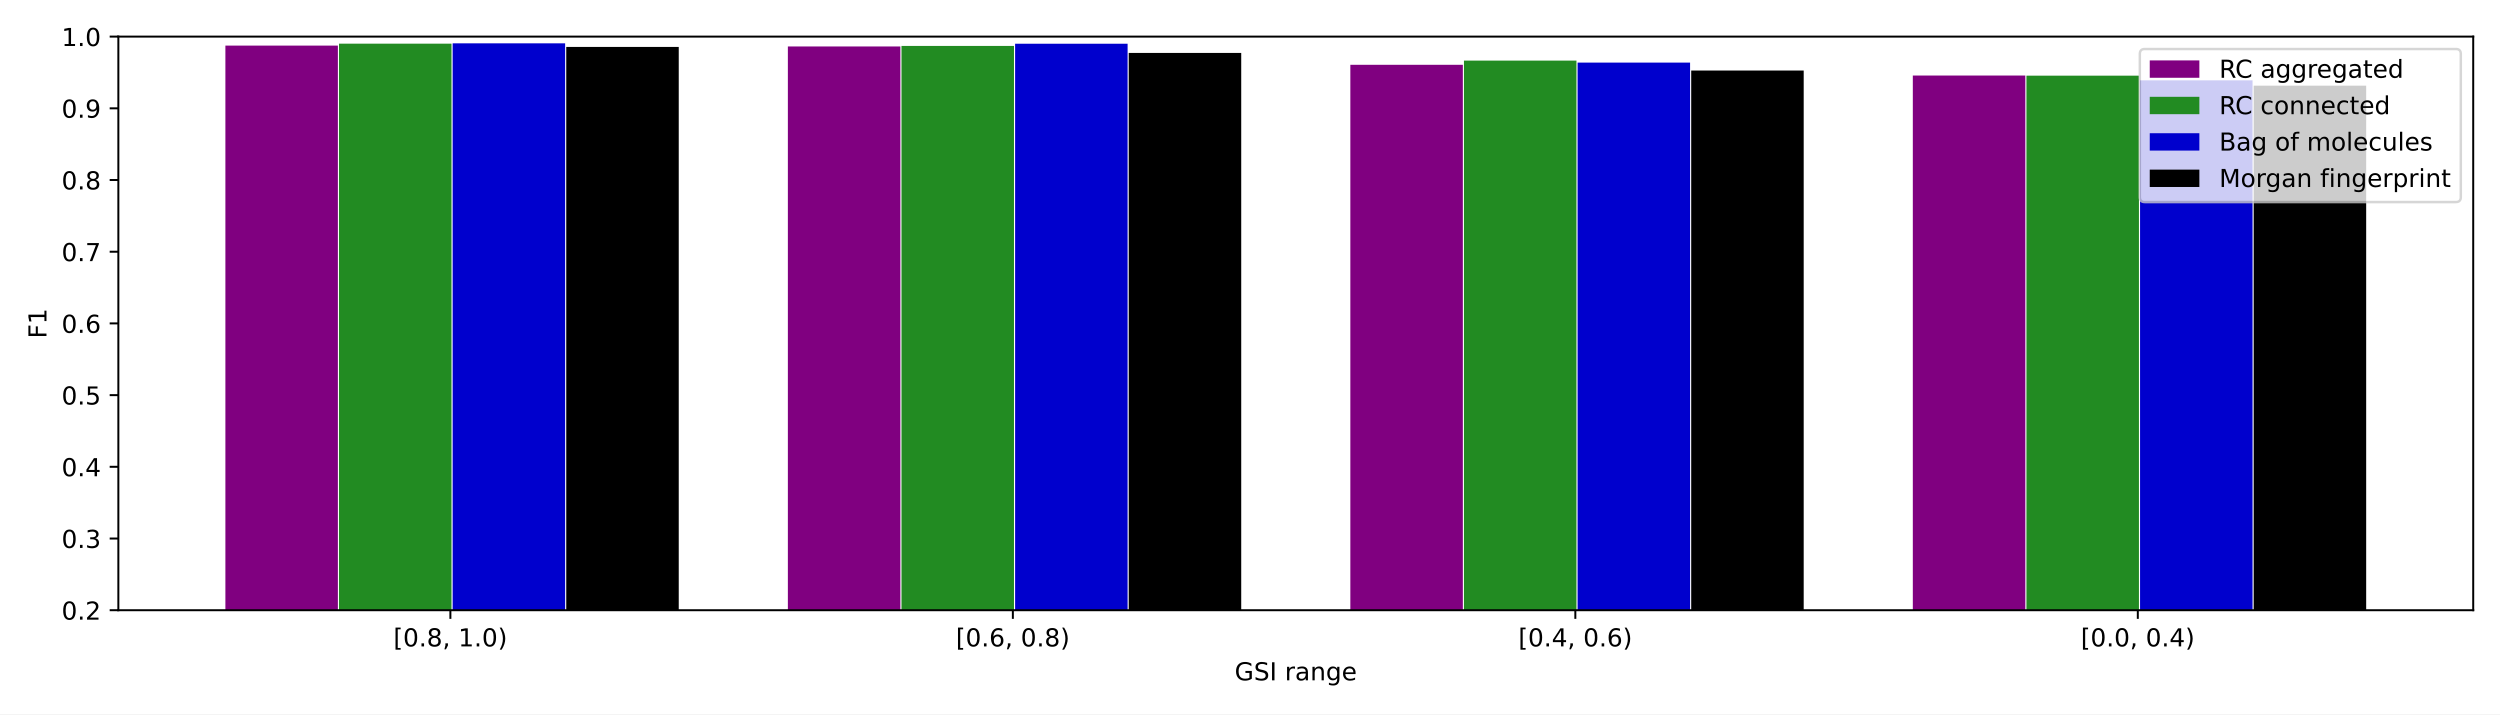
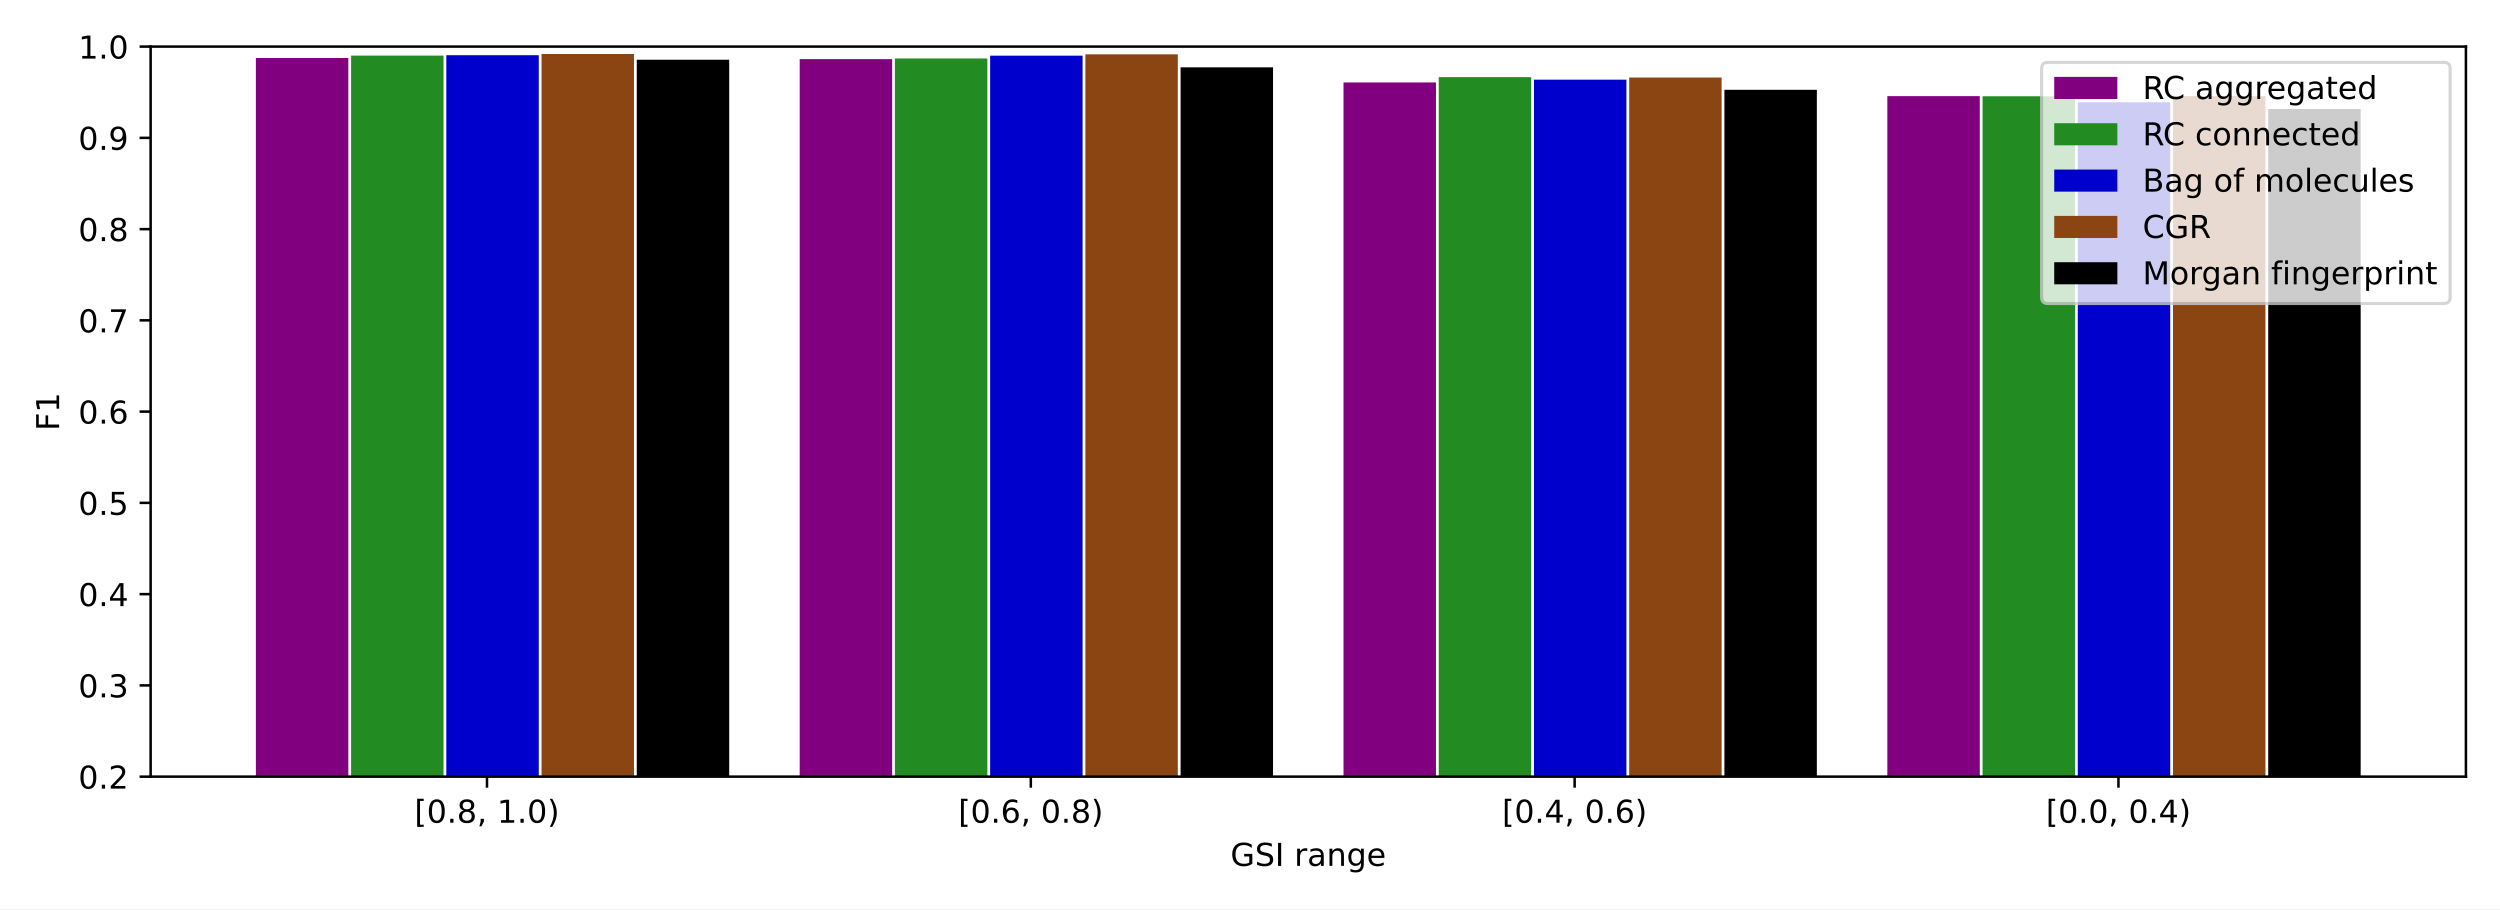
- <svg xmlns="http://www.w3.org/2000/svg" xmlns:xlink="http://www.w3.org/1999/xlink" width="1008pt" height="288pt" viewBox="0 0 1008 288" version="1.1">
+ <svg xmlns="http://www.w3.org/2000/svg" xmlns:xlink="http://www.w3.org/1999/xlink" width="792pt" height="288pt" viewBox="0 0 792 288" version="1.1">
  <defs>
    <style type="text/css">*{stroke-linejoin: round; stroke-linecap: butt}</style>
  </defs>
  <g id="figure_1">
    <g id="patch_1">
-       <path d="M 0 288  L 1008 288  L 1008 0  L 0 0  z " style="fill: #ffffff" />
+       <path d="M 0 288  L 792 288  L 792 0  L 0 0  z " style="fill: #ffffff" />
    </g>
    <g id="axes_1">
      <g id="patch_2">
-         <path d="M 47.72 246.04  L 997.2 246.04  L 997.2 14.76  L 47.72 14.76  z " style="fill: #ffffff" />
+         <path d="M 47.72 246.04  L 781.2 246.04  L 781.2 14.76  L 47.72 14.76  z " style="fill: #ffffff" />
      </g>
      <g id="patch_3">
-         <path d="M 136.69 303.86  L 182.048 303.86  L 182.048 17.612  L 136.69 17.612  z " clip-path="url(#p804a86472e)" style="fill: #228b22" />
+         <path d="M 111.227 303.86  L 140.514 303.86  L 140.514 17.612  L 111.227 17.612  z " clip-path="url(#pabfac09523)" style="fill: #228b22" />
      </g>
      <g id="patch_4">
-         <path d="M 90.878 303.86  L 136.236 303.86  L 136.236 18.38  L 90.878 18.38  z " clip-path="url(#p804a86472e)" style="fill: #800080" />
+         <path d="M 81.06 303.86  L 110.348 303.86  L 110.348 18.38  L 81.06 18.38  z " clip-path="url(#pabfac09523)" style="fill: #800080" />
      </g>
      <g id="patch_5">
-         <path d="M 228.313 303.86  L 273.671 303.86  L 273.671 18.916  L 228.313 18.916  z " clip-path="url(#p804a86472e)" />
+         <path d="M 201.726 303.86  L 231.014 303.86  L 231.014 18.916  L 201.726 18.916  z " clip-path="url(#pabfac09523)" />
      </g>
      <g id="patch_6">
-         <path d="M 182.501 303.86  L 227.859 303.86  L 227.859 17.484  L 182.501 17.484  z " clip-path="url(#p804a86472e)" style="fill: #0000cd" />
+         <path d="M 141.393 303.86  L 170.681 303.86  L 170.681 17.484  L 141.393 17.484  z " clip-path="url(#pabfac09523)" style="fill: #0000cd" />
      </g>
      <g id="patch_7">
-         <path d="M 363.48 303.86  L 408.838 303.86  L 408.838 18.52  L 363.48 18.52  z " clip-path="url(#p804a86472e)" style="fill: #228b22" />
+         <path d="M 171.56 303.86  L 200.848 303.86  L 200.848 17.098  L 171.56 17.098  z " clip-path="url(#pabfac09523)" style="fill: #8b4513" />
      </g>
      <g id="patch_8">
-         <path d="M 317.668 303.86  L 363.026 303.86  L 363.026 18.738  L 317.668 18.738  z " clip-path="url(#p804a86472e)" style="fill: #800080" />
+         <path d="M 283.509 303.86  L 312.796 303.86  L 312.796 18.52  L 283.509 18.52  z " clip-path="url(#pabfac09523)" style="fill: #228b22" />
      </g>
      <g id="patch_9">
-         <path d="M 455.103 303.86  L 500.461 303.86  L 500.461 21.34  L 455.103 21.34  z " clip-path="url(#p804a86472e)" />
+         <path d="M 253.342 303.86  L 282.63 303.86  L 282.63 18.738  L 253.342 18.738  z " clip-path="url(#pabfac09523)" style="fill: #800080" />
      </g>
      <g id="patch_10">
-         <path d="M 409.292 303.86  L 454.65 303.86  L 454.65 17.644  L 409.292 17.644  z " clip-path="url(#p804a86472e)" style="fill: #0000cd" />
+         <path d="M 374.008 303.86  L 403.296 303.86  L 403.296 21.34  L 374.008 21.34  z " clip-path="url(#pabfac09523)" />
      </g>
      <g id="patch_11">
-         <path d="M 590.27 303.86  L 635.628 303.86  L 635.628 24.436  L 590.27 24.436  z " clip-path="url(#p804a86472e)" style="fill: #228b22" />
+         <path d="M 313.675 303.86  L 342.963 303.86  L 342.963 17.644  L 313.675 17.644  z " clip-path="url(#pabfac09523)" style="fill: #0000cd" />
      </g>
      <g id="patch_12">
-         <path d="M 544.459 303.86  L 589.817 303.86  L 589.817 26.134  L 544.459 26.134  z " clip-path="url(#p804a86472e)" style="fill: #800080" />
+         <path d="M 343.842 303.86  L 373.13 303.86  L 373.13 17.204  L 343.842 17.204  z " clip-path="url(#pabfac09523)" style="fill: #8b4513" />
      </g>
      <g id="patch_13">
-         <path d="M 681.894 303.86  L 727.252 303.86  L 727.252 28.451  L 681.894 28.451  z " clip-path="url(#p804a86472e)" />
+         <path d="M 455.79 303.86  L 485.078 303.86  L 485.078 24.436  L 455.79 24.436  z " clip-path="url(#pabfac09523)" style="fill: #228b22" />
      </g>
      <g id="patch_14">
-         <path d="M 636.082 303.86  L 681.44 303.86  L 681.44 25.241  L 636.082 25.241  z " clip-path="url(#p804a86472e)" style="fill: #0000cd" />
+         <path d="M 425.624 303.86  L 454.912 303.86  L 454.912 26.134  L 425.624 26.134  z " clip-path="url(#pabfac09523)" style="fill: #800080" />
      </g>
      <g id="patch_15">
-         <path d="M 817.061 303.86  L 862.419 303.86  L 862.419 30.507  L 817.061 30.507  z " clip-path="url(#p804a86472e)" style="fill: #228b22" />
+         <path d="M 546.29 303.86  L 575.578 303.86  L 575.578 28.451  L 546.29 28.451  z " clip-path="url(#pabfac09523)" />
      </g>
      <g id="patch_16">
-         <path d="M 771.249 303.86  L 816.607 303.86  L 816.607 30.451  L 771.249 30.451  z " clip-path="url(#p804a86472e)" style="fill: #800080" />
+         <path d="M 485.957 303.86  L 515.245 303.86  L 515.245 25.241  L 485.957 25.241  z " clip-path="url(#pabfac09523)" style="fill: #0000cd" />
      </g>
      <g id="patch_17">
-         <path d="M 908.684 303.86  L 954.042 303.86  L 954.042 34.537  L 908.684 34.537  z " clip-path="url(#p804a86472e)" />
+         <path d="M 516.124 303.86  L 545.411 303.86  L 545.411 24.573  L 516.124 24.573  z " clip-path="url(#pabfac09523)" style="fill: #8b4513" />
      </g>
      <g id="patch_18">
-         <path d="M 862.872 303.86  L 908.23 303.86  L 908.23 32.388  L 862.872 32.388  z " clip-path="url(#p804a86472e)" style="fill: #0000cd" />
+         <path d="M 628.072 303.86  L 657.36 303.86  L 657.36 30.507  L 628.072 30.507  z " clip-path="url(#pabfac09523)" style="fill: #228b22" />
      </g>
      <g id="patch_19">
-         <path d="M 113.557 303.86  L 294.989 303.86  L 294.989 303.86  L 113.557 303.86  z " clip-path="url(#p804a86472e)" style="fill: #800080" />
+         <path d="M 597.906 303.86  L 627.194 303.86  L 627.194 30.451  L 597.906 30.451  z " clip-path="url(#pabfac09523)" style="fill: #800080" />
      </g>
      <g id="patch_20">
-         <path d="M 113.557 303.86  L 294.989 303.86  L 294.989 303.86  L 113.557 303.86  z " clip-path="url(#p804a86472e)" style="fill: #228b22" />
+         <path d="M 718.572 303.86  L 747.86 303.86  L 747.86 34.537  L 718.572 34.537  z " clip-path="url(#pabfac09523)" />
      </g>
      <g id="patch_21">
-         <path d="M 113.557 303.86  L 294.989 303.86  L 294.989 303.86  L 113.557 303.86  z " clip-path="url(#p804a86472e)" style="fill: #0000cd" />
+         <path d="M 658.239 303.86  L 687.527 303.86  L 687.527 32.388  L 658.239 32.388  z " clip-path="url(#pabfac09523)" style="fill: #0000cd" />
      </g>
      <g id="patch_22">
-         <path d="M 113.557 303.86  L 294.989 303.86  L 294.989 303.86  L 113.557 303.86  z " clip-path="url(#p804a86472e)" />
+         <path d="M 688.406 303.86  L 717.693 303.86  L 717.693 30.455  L 688.406 30.455  z " clip-path="url(#pabfac09523)" style="fill: #8b4513" />
+       </g>
+       <g id="patch_23">
+         <path d="M 100.011 303.86  L 237.837 303.86  L 237.837 303.86  L 100.011 303.86  z " clip-path="url(#pabfac09523)" style="fill: #800080" />
+       </g>
+       <g id="patch_24">
+         <path d="M 100.011 303.86  L 237.837 303.86  L 237.837 303.86  L 100.011 303.86  z " clip-path="url(#pabfac09523)" style="fill: #228b22" />
+       </g>
+       <g id="patch_25">
+         <path d="M 100.011 303.86  L 237.837 303.86  L 237.837 303.86  L 100.011 303.86  z " clip-path="url(#pabfac09523)" style="fill: #0000cd" />
+       </g>
+       <g id="patch_26">
+         <path d="M 100.011 303.86  L 237.837 303.86  L 237.837 303.86  L 100.011 303.86  z " clip-path="url(#pabfac09523)" style="fill: #8b4513" />
+       </g>
+       <g id="patch_27">
+         <path d="M 100.011 303.86  L 237.837 303.86  L 237.837 303.86  L 100.011 303.86  z " clip-path="url(#pabfac09523)" />
      </g>
      <g id="matplotlib.axis_1">
        <g id="xtick_1">
          <g id="line2d_1">
            <defs>
-               <path id="mf9fef504b7" d="M 0 0  L 0 3.5  " style="stroke: #000000; stroke-width: 0.8" />
-             </defs>
-             <g>
-               <use xlink:href="#mf9fef504b7" x="181.594" y="246.04" style="stroke: #000000; stroke-width: 0.8" />
+               <path id="m7b4572dfe2" d="M 0 0  L 0 3.5  " style="stroke: #000000; stroke-width: 0.8" />
+             </defs>
+             <g>
+               <use xlink:href="#m7b4572dfe2" x="154.28" y="246.04" style="stroke: #000000; stroke-width: 0.8" />
            </g>
          </g>
          <g id="text_1">
-             <g transform="translate(158.6115 260.6384) scale(0.1 -0.1)">
+             <g transform="translate(131.297 260.6384) scale(0.1 -0.1)">
              <defs>
                <path id="DejaVuSans-5b" d="M 550 4863  L 1875 4863  L 1875 4416  L 1125 4416  L 1125 -397  L 1875 -397  L 1875 -844  L 550 -844  L 550 4863  z " transform="scale(0.015625)" />
                <path id="DejaVuSans-30" d="M 2034 4250  Q 1547 4250 1301 3770  Q 1056 3291 1056 2328  Q 1056 1369 1301 889  Q 1547 409 2034 409  Q 2525 409 2770 889  Q 3016 1369 3016 2328  Q 3016 3291 2770 3770  Q 2525 4250 2034 4250  z M 2034 4750  Q 2819 4750 3233 4129  Q 3647 3509 3647 2328  Q 3647 1150 3233 529  Q 2819 -91 2034 -91  Q 1250 -91 836 529  Q 422 1150 422 2328  Q 422 3509 836 4129  Q 1250 4750 2034 4750  z " transform="scale(0.015625)" />
                <path id="DejaVuSans-2e" d="M 684 794  L 1344 794  L 1344 0  L 684 0  L 684 794  z " transform="scale(0.015625)" />
                <path id="DejaVuSans-38" d="M 2034 2216  Q 1584 2216 1326 1975  Q 1069 1734 1069 1313  Q 1069 891 1326 650  Q 1584 409 2034 409  Q 2484 409 2743 651  Q 3003 894 3003 1313  Q 3003 1734 2745 1975  Q 2488 2216 2034 2216  z M 1403 2484  Q 997 2584 770 2862  Q 544 3141 544 3541  Q 544 4100 942 4425  Q 1341 4750 2034 4750  Q 2731 4750 3128 4425  Q 3525 4100 3525 3541  Q 3525 3141 3298 2862  Q 3072 2584 2669 2484  Q 3125 2378 3379 2068  Q 3634 1759 3634 1313  Q 3634 634 3220 271  Q 2806 -91 2034 -91  Q 1263 -91 848 271  Q 434 634 434 1313  Q 434 1759 690 2068  Q 947 2378 1403 2484  z M 1172 3481  Q 1172 3119 1398 2916  Q 1625 2713 2034 2713  Q 2441 2713 2670 2916  Q 2900 3119 2900 3481  Q 2900 3844 2670 4047  Q 2441 4250 2034 4250  Q 1625 4250 1398 4047  Q 1172 3844 1172 3481  z " transform="scale(0.015625)" />
                <path id="DejaVuSans-2c" d="M 750 794  L 1409 794  L 1409 256  L 897 -744  L 494 -744  L 750 256  L 750 794  z " transform="scale(0.015625)" />
                <path id="DejaVuSans-20" transform="scale(0.015625)" />
                <path id="DejaVuSans-31" d="M 794 531  L 1825 531  L 1825 4091  L 703 3866  L 703 4441  L 1819 4666  L 2450 4666  L 2450 531  L 3481 531  L 3481 0  L 794 0  L 794 531  z " transform="scale(0.015625)" />
                <path id="DejaVuSans-29" d="M 513 4856  L 1013 4856  Q 1481 4119 1714 3412  Q 1947 2706 1947 2009  Q 1947 1309 1714 600  Q 1481 -109 1013 -844  L 513 -844  Q 928 -128 1133 580  Q 1338 1288 1338 2009  Q 1338 2731 1133 3434  Q 928 4138 513 4856  z " transform="scale(0.015625)" />
              </defs>
              <use xlink:href="#DejaVuSans-5b" />
              <use xlink:href="#DejaVuSans-30" x="39.014" />
              <use xlink:href="#DejaVuSans-2e" x="102.637" />
              <use xlink:href="#DejaVuSans-38" x="134.424" />
              <use xlink:href="#DejaVuSans-2c" x="198.047" />
              <use xlink:href="#DejaVuSans-20" x="229.834" />
              <use xlink:href="#DejaVuSans-31" x="261.621" />
              <use xlink:href="#DejaVuSans-2e" x="325.244" />
              <use xlink:href="#DejaVuSans-30" x="357.031" />
              <use xlink:href="#DejaVuSans-29" x="420.654" />
            </g>
          </g>
        </g>
        <g id="xtick_2">
          <g id="line2d_2">
            <g>
-               <use xlink:href="#mf9fef504b7" x="408.385" y="246.04" style="stroke: #000000; stroke-width: 0.8" />
+               <use xlink:href="#m7b4572dfe2" x="326.562" y="246.04" style="stroke: #000000; stroke-width: 0.8" />
            </g>
          </g>
          <g id="text_2">
-             <g transform="translate(385.4017 260.6384) scale(0.1 -0.1)">
+             <g transform="translate(303.5789 260.6384) scale(0.1 -0.1)">
              <defs>
                <path id="DejaVuSans-36" d="M 2113 2584  Q 1688 2584 1439 2293  Q 1191 2003 1191 1497  Q 1191 994 1439 701  Q 1688 409 2113 409  Q 2538 409 2786 701  Q 3034 994 3034 1497  Q 3034 2003 2786 2293  Q 2538 2584 2113 2584  z M 3366 4563  L 3366 3988  Q 3128 4100 2886 4159  Q 2644 4219 2406 4219  Q 1781 4219 1451 3797  Q 1122 3375 1075 2522  Q 1259 2794 1537 2939  Q 1816 3084 2150 3084  Q 2853 3084 3261 2657  Q 3669 2231 3669 1497  Q 3669 778 3244 343  Q 2819 -91 2113 -91  Q 1303 -91 875 529  Q 447 1150 447 2328  Q 447 3434 972 4092  Q 1497 4750 2381 4750  Q 2619 4750 2861 4703  Q 3103 4656 3366 4563  z " transform="scale(0.015625)" />
              </defs>
              <use xlink:href="#DejaVuSans-5b" />
              <use xlink:href="#DejaVuSans-30" x="39.014" />
              <use xlink:href="#DejaVuSans-2e" x="102.637" />
              <use xlink:href="#DejaVuSans-36" x="134.424" />
              <use xlink:href="#DejaVuSans-2c" x="198.047" />
              <use xlink:href="#DejaVuSans-20" x="229.834" />
              <use xlink:href="#DejaVuSans-30" x="261.621" />
              <use xlink:href="#DejaVuSans-2e" x="325.244" />
              <use xlink:href="#DejaVuSans-38" x="357.031" />
              <use xlink:href="#DejaVuSans-29" x="420.654" />
            </g>
          </g>
        </g>
        <g id="xtick_3">
          <g id="line2d_3">
            <g>
-               <use xlink:href="#mf9fef504b7" x="635.175" y="246.04" style="stroke: #000000; stroke-width: 0.8" />
+               <use xlink:href="#m7b4572dfe2" x="498.844" y="246.04" style="stroke: #000000; stroke-width: 0.8" />
            </g>
          </g>
          <g id="text_3">
-             <g transform="translate(612.1919 260.6384) scale(0.1 -0.1)">
+             <g transform="translate(475.8609 260.6384) scale(0.1 -0.1)">
              <defs>
                <path id="DejaVuSans-34" d="M 2419 4116  L 825 1625  L 2419 1625  L 2419 4116  z M 2253 4666  L 3047 4666  L 3047 1625  L 3713 1625  L 3713 1100  L 3047 1100  L 3047 0  L 2419 0  L 2419 1100  L 313 1100  L 313 1709  L 2253 4666  z " transform="scale(0.015625)" />
              </defs>
              <use xlink:href="#DejaVuSans-5b" />
              <use xlink:href="#DejaVuSans-30" x="39.014" />
              <use xlink:href="#DejaVuSans-2e" x="102.637" />
              <use xlink:href="#DejaVuSans-34" x="134.424" />
              <use xlink:href="#DejaVuSans-2c" x="198.047" />
              <use xlink:href="#DejaVuSans-20" x="229.834" />
              <use xlink:href="#DejaVuSans-30" x="261.621" />
              <use xlink:href="#DejaVuSans-2e" x="325.244" />
              <use xlink:href="#DejaVuSans-36" x="357.031" />
              <use xlink:href="#DejaVuSans-29" x="420.654" />
            </g>
          </g>
        </g>
        <g id="xtick_4">
          <g id="line2d_4">
            <g>
-               <use xlink:href="#mf9fef504b7" x="861.965" y="246.04" style="stroke: #000000; stroke-width: 0.8" />
+               <use xlink:href="#m7b4572dfe2" x="671.126" y="246.04" style="stroke: #000000; stroke-width: 0.8" />
            </g>
          </g>
          <g id="text_4">
-             <g transform="translate(838.9822 260.6384) scale(0.1 -0.1)">
+             <g transform="translate(648.1428 260.6384) scale(0.1 -0.1)">
              <use xlink:href="#DejaVuSans-5b" />
              <use xlink:href="#DejaVuSans-30" x="39.014" />
              <use xlink:href="#DejaVuSans-2e" x="102.637" />
              <use xlink:href="#DejaVuSans-30" x="134.424" />
              <use xlink:href="#DejaVuSans-2c" x="198.047" />
              <use xlink:href="#DejaVuSans-20" x="229.834" />
              <use xlink:href="#DejaVuSans-30" x="261.621" />
              <use xlink:href="#DejaVuSans-2e" x="325.244" />
              <use xlink:href="#DejaVuSans-34" x="357.031" />
              <use xlink:href="#DejaVuSans-29" x="420.654" />
            </g>
          </g>
        </g>
        <g id="text_5">
-           <g transform="translate(497.8084 274.3166) scale(0.1 -0.1)">
+           <g transform="translate(389.8084 274.3166) scale(0.1 -0.1)">
            <defs>
              <path id="DejaVuSans-47" d="M 3809 666  L 3809 1919  L 2778 1919  L 2778 2438  L 4434 2438  L 4434 434  Q 4069 175 3628 42  Q 3188 -91 2688 -91  Q 1594 -91 976 548  Q 359 1188 359 2328  Q 359 3472 976 4111  Q 1594 4750 2688 4750  Q 3144 4750 3555 4637  Q 3966 4525 4313 4306  L 4313 3634  Q 3963 3931 3569 4081  Q 3175 4231 2741 4231  Q 1884 4231 1454 3753  Q 1025 3275 1025 2328  Q 1025 1384 1454 906  Q 1884 428 2741 428  Q 3075 428 3337 486  Q 3600 544 3809 666  z " transform="scale(0.015625)" />
              <path id="DejaVuSans-53" d="M 3425 4513  L 3425 3897  Q 3066 4069 2747 4153  Q 2428 4238 2131 4238  Q 1616 4238 1336 4038  Q 1056 3838 1056 3469  Q 1056 3159 1242 3001  Q 1428 2844 1947 2747  L 2328 2669  Q 3034 2534 3370 2195  Q 3706 1856 3706 1288  Q 3706 609 3251 259  Q 2797 -91 1919 -91  Q 1588 -91 1214 -16  Q 841 59 441 206  L 441 856  Q 825 641 1194 531  Q 1563 422 1919 422  Q 2459 422 2753 634  Q 3047 847 3047 1241  Q 3047 1584 2836 1778  Q 2625 1972 2144 2069  L 1759 2144  Q 1053 2284 737 2584  Q 422 2884 422 3419  Q 422 4038 858 4394  Q 1294 4750 2059 4750  Q 2388 4750 2728 4690  Q 3069 4631 3425 4513  z " transform="scale(0.015625)" />
              <path id="DejaVuSans-49" d="M 628 4666  L 1259 4666  L 1259 0  L 628 0  L 628 4666  z " transform="scale(0.015625)" />
              <path id="DejaVuSans-72" d="M 2631 2963  Q 2534 3019 2420 3045  Q 2306 3072 2169 3072  Q 1681 3072 1420 2755  Q 1159 2438 1159 1844  L 1159 0  L 581 0  L 581 3500  L 1159 3500  L 1159 2956  Q 1341 3275 1631 3429  Q 1922 3584 2338 3584  Q 2397 3584 2469 3576  Q 2541 3569 2628 3553  L 2631 2963  z " transform="scale(0.015625)" />
              <path id="DejaVuSans-61" d="M 2194 1759  Q 1497 1759 1228 1600  Q 959 1441 959 1056  Q 959 750 1161 570  Q 1363 391 1709 391  Q 2188 391 2477 730  Q 2766 1069 2766 1631  L 2766 1759  L 2194 1759  z M 3341 1997  L 3341 0  L 2766 0  L 2766 531  Q 2569 213 2275 61  Q 1981 -91 1556 -91  Q 1019 -91 701 211  Q 384 513 384 1019  Q 384 1609 779 1909  Q 1175 2209 1959 2209  L 2766 2209  L 2766 2266  Q 2766 2663 2505 2880  Q 2244 3097 1772 3097  Q 1472 3097 1187 3025  Q 903 2953 641 2809  L 641 3341  Q 956 3463 1253 3523  Q 1550 3584 1831 3584  Q 2591 3584 2966 3190  Q 3341 2797 3341 1997  z " transform="scale(0.015625)" />
              <path id="DejaVuSans-6e" d="M 3513 2113  L 3513 0  L 2938 0  L 2938 2094  Q 2938 2591 2744 2837  Q 2550 3084 2163 3084  Q 1697 3084 1428 2787  Q 1159 2491 1159 1978  L 1159 0  L 581 0  L 581 3500  L 1159 3500  L 1159 2956  Q 1366 3272 1645 3428  Q 1925 3584 2291 3584  Q 2894 3584 3203 3211  Q 3513 2838 3513 2113  z " transform="scale(0.015625)" />
              <path id="DejaVuSans-67" d="M 2906 1791  Q 2906 2416 2648 2759  Q 2391 3103 1925 3103  Q 1463 3103 1205 2759  Q 947 2416 947 1791  Q 947 1169 1205 825  Q 1463 481 1925 481  Q 2391 481 2648 825  Q 2906 1169 2906 1791  z M 3481 434  Q 3481 -459 3084 -895  Q 2688 -1331 1869 -1331  Q 1566 -1331 1297 -1286  Q 1028 -1241 775 -1147  L 775 -588  Q 1028 -725 1275 -790  Q 1522 -856 1778 -856  Q 2344 -856 2625 -561  Q 2906 -266 2906 331  L 2906 616  Q 2728 306 2450 153  Q 2172 0 1784 0  Q 1141 0 747 490  Q 353 981 353 1791  Q 353 2603 747 3093  Q 1141 3584 1784 3584  Q 2172 3584 2450 3431  Q 2728 3278 2906 2969  L 2906 3500  L 3481 3500  L 3481 434  z " transform="scale(0.015625)" />
              <path id="DejaVuSans-65" d="M 3597 1894  L 3597 1613  L 953 1613  Q 991 1019 1311 708  Q 1631 397 2203 397  Q 2534 397 2845 478  Q 3156 559 3463 722  L 3463 178  Q 3153 47 2828 -22  Q 2503 -91 2169 -91  Q 1331 -91 842 396  Q 353 884 353 1716  Q 353 2575 817 3079  Q 1281 3584 2069 3584  Q 2775 3584 3186 3129  Q 3597 2675 3597 1894  z M 3022 2063  Q 3016 2534 2758 2815  Q 2500 3097 2075 3097  Q 1594 3097 1305 2825  Q 1016 2553 972 2059  L 3022 2063  z " transform="scale(0.015625)" />
            </defs>
            <use xlink:href="#DejaVuSans-47" />
            <use xlink:href="#DejaVuSans-53" x="77.49" />
            <use xlink:href="#DejaVuSans-49" x="140.967" />
            <use xlink:href="#DejaVuSans-20" x="170.459" />
            <use xlink:href="#DejaVuSans-72" x="202.246" />
            <use xlink:href="#DejaVuSans-61" x="243.359" />
            <use xlink:href="#DejaVuSans-6e" x="304.639" />
            <use xlink:href="#DejaVuSans-67" x="368.018" />
            <use xlink:href="#DejaVuSans-65" x="431.494" />
          </g>
        </g>
      </g>
      <g id="matplotlib.axis_2">
        <g id="ytick_1">
          <g id="line2d_5">
            <defs>
-               <path id="mbf75b5f674" d="M 0 0  L -3.5 0  " style="stroke: #000000; stroke-width: 0.8" />
-             </defs>
-             <g>
-               <use xlink:href="#mbf75b5f674" x="47.72" y="246.04" style="stroke: #000000; stroke-width: 0.8" />
+               <path id="mdf993de1bf" d="M 0 0  L -3.5 0  " style="stroke: #000000; stroke-width: 0.8" />
+             </defs>
+             <g>
+               <use xlink:href="#mdf993de1bf" x="47.72" y="246.04" style="stroke: #000000; stroke-width: 0.8" />
            </g>
          </g>
          <g id="text_6">
            <g transform="translate(24.81687 249.8392) scale(0.1 -0.1)">
              <defs>
                <path id="DejaVuSans-32" d="M 1228 531  L 3431 531  L 3431 0  L 469 0  L 469 531  Q 828 903 1448 1529  Q 2069 2156 2228 2338  Q 2531 2678 2651 2914  Q 2772 3150 2772 3378  Q 2772 3750 2511 3984  Q 2250 4219 1831 4219  Q 1534 4219 1204 4116  Q 875 4013 500 3803  L 500 4441  Q 881 4594 1212 4672  Q 1544 4750 1819 4750  Q 2544 4750 2975 4387  Q 3406 4025 3406 3419  Q 3406 3131 3298 2873  Q 3191 2616 2906 2266  Q 2828 2175 2409 1742  Q 1991 1309 1228 531  z " transform="scale(0.015625)" />
              </defs>
              <use xlink:href="#DejaVuSans-30" />
              <use xlink:href="#DejaVuSans-2e" x="63.623" />
              <use xlink:href="#DejaVuSans-32" x="95.41" />
            </g>
          </g>
        </g>
        <g id="ytick_2">
          <g id="line2d_6">
            <g>
-               <use xlink:href="#mbf75b5f674" x="47.72" y="217.13" style="stroke: #000000; stroke-width: 0.8" />
+               <use xlink:href="#mdf993de1bf" x="47.72" y="217.13" style="stroke: #000000; stroke-width: 0.8" />
            </g>
          </g>
          <g id="text_7">
            <g transform="translate(24.81687 220.9292) scale(0.1 -0.1)">
              <defs>
                <path id="DejaVuSans-33" d="M 2597 2516  Q 3050 2419 3304 2112  Q 3559 1806 3559 1356  Q 3559 666 3084 287  Q 2609 -91 1734 -91  Q 1441 -91 1130 -33  Q 819 25 488 141  L 488 750  Q 750 597 1062 519  Q 1375 441 1716 441  Q 2309 441 2620 675  Q 2931 909 2931 1356  Q 2931 1769 2642 2001  Q 2353 2234 1838 2234  L 1294 2234  L 1294 2753  L 1863 2753  Q 2328 2753 2575 2939  Q 2822 3125 2822 3475  Q 2822 3834 2567 4026  Q 2313 4219 1838 4219  Q 1578 4219 1281 4162  Q 984 4106 628 3988  L 628 4550  Q 988 4650 1302 4700  Q 1616 4750 1894 4750  Q 2613 4750 3031 4423  Q 3450 4097 3450 3541  Q 3450 3153 3228 2886  Q 3006 2619 2597 2516  z " transform="scale(0.015625)" />
              </defs>
              <use xlink:href="#DejaVuSans-30" />
              <use xlink:href="#DejaVuSans-2e" x="63.623" />
              <use xlink:href="#DejaVuSans-33" x="95.41" />
            </g>
          </g>
        </g>
        <g id="ytick_3">
          <g id="line2d_7">
            <g>
-               <use xlink:href="#mbf75b5f674" x="47.72" y="188.22" style="stroke: #000000; stroke-width: 0.8" />
+               <use xlink:href="#mdf993de1bf" x="47.72" y="188.22" style="stroke: #000000; stroke-width: 0.8" />
            </g>
          </g>
          <g id="text_8">
            <g transform="translate(24.81687 192.0192) scale(0.1 -0.1)">
              <use xlink:href="#DejaVuSans-30" />
              <use xlink:href="#DejaVuSans-2e" x="63.623" />
              <use xlink:href="#DejaVuSans-34" x="95.41" />
            </g>
          </g>
        </g>
        <g id="ytick_4">
          <g id="line2d_8">
            <g>
-               <use xlink:href="#mbf75b5f674" x="47.72" y="159.31" style="stroke: #000000; stroke-width: 0.8" />
+               <use xlink:href="#mdf993de1bf" x="47.72" y="159.31" style="stroke: #000000; stroke-width: 0.8" />
            </g>
          </g>
          <g id="text_9">
            <g transform="translate(24.81687 163.1092) scale(0.1 -0.1)">
              <defs>
                <path id="DejaVuSans-35" d="M 691 4666  L 3169 4666  L 3169 4134  L 1269 4134  L 1269 2991  Q 1406 3038 1543 3061  Q 1681 3084 1819 3084  Q 2600 3084 3056 2656  Q 3513 2228 3513 1497  Q 3513 744 3044 326  Q 2575 -91 1722 -91  Q 1428 -91 1123 -41  Q 819 9 494 109  L 494 744  Q 775 591 1075 516  Q 1375 441 1709 441  Q 2250 441 2565 725  Q 2881 1009 2881 1497  Q 2881 1984 2565 2268  Q 2250 2553 1709 2553  Q 1456 2553 1204 2497  Q 953 2441 691 2322  L 691 4666  z " transform="scale(0.015625)" />
              </defs>
              <use xlink:href="#DejaVuSans-30" />
              <use xlink:href="#DejaVuSans-2e" x="63.623" />
              <use xlink:href="#DejaVuSans-35" x="95.41" />
            </g>
          </g>
        </g>
        <g id="ytick_5">
          <g id="line2d_9">
            <g>
-               <use xlink:href="#mbf75b5f674" x="47.72" y="130.4" style="stroke: #000000; stroke-width: 0.8" />
+               <use xlink:href="#mdf993de1bf" x="47.72" y="130.4" style="stroke: #000000; stroke-width: 0.8" />
            </g>
          </g>
          <g id="text_10">
            <g transform="translate(24.81687 134.1992) scale(0.1 -0.1)">
              <use xlink:href="#DejaVuSans-30" />
              <use xlink:href="#DejaVuSans-2e" x="63.623" />
              <use xlink:href="#DejaVuSans-36" x="95.41" />
            </g>
          </g>
        </g>
        <g id="ytick_6">
          <g id="line2d_10">
            <g>
-               <use xlink:href="#mbf75b5f674" x="47.72" y="101.49" style="stroke: #000000; stroke-width: 0.8" />
+               <use xlink:href="#mdf993de1bf" x="47.72" y="101.49" style="stroke: #000000; stroke-width: 0.8" />
            </g>
          </g>
          <g id="text_11">
            <g transform="translate(24.81687 105.2892) scale(0.1 -0.1)">
              <defs>
                <path id="DejaVuSans-37" d="M 525 4666  L 3525 4666  L 3525 4397  L 1831 0  L 1172 0  L 2766 4134  L 525 4134  L 525 4666  z " transform="scale(0.015625)" />
              </defs>
              <use xlink:href="#DejaVuSans-30" />
              <use xlink:href="#DejaVuSans-2e" x="63.623" />
              <use xlink:href="#DejaVuSans-37" x="95.41" />
            </g>
          </g>
        </g>
        <g id="ytick_7">
          <g id="line2d_11">
            <g>
-               <use xlink:href="#mbf75b5f674" x="47.72" y="72.58" style="stroke: #000000; stroke-width: 0.8" />
+               <use xlink:href="#mdf993de1bf" x="47.72" y="72.58" style="stroke: #000000; stroke-width: 0.8" />
            </g>
          </g>
          <g id="text_12">
            <g transform="translate(24.81687 76.37922) scale(0.1 -0.1)">
              <use xlink:href="#DejaVuSans-30" />
              <use xlink:href="#DejaVuSans-2e" x="63.623" />
              <use xlink:href="#DejaVuSans-38" x="95.41" />
            </g>
          </g>
        </g>
        <g id="ytick_8">
          <g id="line2d_12">
            <g>
-               <use xlink:href="#mbf75b5f674" x="47.72" y="43.67" style="stroke: #000000; stroke-width: 0.8" />
+               <use xlink:href="#mdf993de1bf" x="47.72" y="43.67" style="stroke: #000000; stroke-width: 0.8" />
            </g>
          </g>
          <g id="text_13">
            <g transform="translate(24.81687 47.46922) scale(0.1 -0.1)">
              <defs>
                <path id="DejaVuSans-39" d="M 703 97  L 703 672  Q 941 559 1184 500  Q 1428 441 1663 441  Q 2288 441 2617 861  Q 2947 1281 2994 2138  Q 2813 1869 2534 1725  Q 2256 1581 1919 1581  Q 1219 1581 811 2004  Q 403 2428 403 3163  Q 403 3881 828 4315  Q 1253 4750 1959 4750  Q 2769 4750 3195 4129  Q 3622 3509 3622 2328  Q 3622 1225 3098 567  Q 2575 -91 1691 -91  Q 1453 -91 1209 -44  Q 966 3 703 97  z M 1959 2075  Q 2384 2075 2632 2365  Q 2881 2656 2881 3163  Q 2881 3666 2632 3958  Q 2384 4250 1959 4250  Q 1534 4250 1286 3958  Q 1038 3666 1038 3163  Q 1038 2656 1286 2365  Q 1534 2075 1959 2075  z " transform="scale(0.015625)" />
              </defs>
              <use xlink:href="#DejaVuSans-30" />
              <use xlink:href="#DejaVuSans-2e" x="63.623" />
              <use xlink:href="#DejaVuSans-39" x="95.41" />
            </g>
          </g>
        </g>
        <g id="ytick_9">
          <g id="line2d_13">
            <g>
-               <use xlink:href="#mbf75b5f674" x="47.72" y="14.76" style="stroke: #000000; stroke-width: 0.8" />
+               <use xlink:href="#mdf993de1bf" x="47.72" y="14.76" style="stroke: #000000; stroke-width: 0.8" />
            </g>
          </g>
          <g id="text_14">
            <g transform="translate(24.81687 18.55922) scale(0.1 -0.1)">
              <use xlink:href="#DejaVuSans-31" />
              <use xlink:href="#DejaVuSans-2e" x="63.623" />
              <use xlink:href="#DejaVuSans-30" x="95.41" />
            </g>
          </g>
        </g>
        <g id="text_15">
          <g transform="translate(18.73719 136.457) rotate(-90) scale(0.1 -0.1)">
            <defs>
              <path id="DejaVuSans-46" d="M 628 4666  L 3309 4666  L 3309 4134  L 1259 4134  L 1259 2759  L 3109 2759  L 3109 2228  L 1259 2228  L 1259 0  L 628 0  L 628 4666  z " transform="scale(0.015625)" />
            </defs>
            <use xlink:href="#DejaVuSans-46" />
            <use xlink:href="#DejaVuSans-31" x="57.52" />
          </g>
        </g>
      </g>
-       <g id="patch_23">
+       <g id="patch_28">
        <path d="M 47.72 246.04  L 47.72 14.76  " style="fill: none; stroke: #000000; stroke-width: 0.8; stroke-linejoin: miter; stroke-linecap: square" />
      </g>
-       <g id="patch_24">
-         <path d="M 997.2 246.04  L 997.2 14.76  " style="fill: none; stroke: #000000; stroke-width: 0.8; stroke-linejoin: miter; stroke-linecap: square" />
-       </g>
-       <g id="patch_25">
-         <path d="M 47.72 246.04  L 997.2 246.04  " style="fill: none; stroke: #000000; stroke-width: 0.8; stroke-linejoin: miter; stroke-linecap: square" />
-       </g>
-       <g id="patch_26">
-         <path d="M 47.72 14.76  L 997.2 14.76  " style="fill: none; stroke: #000000; stroke-width: 0.8; stroke-linejoin: miter; stroke-linecap: square" />
+       <g id="patch_29">
+         <path d="M 781.2 246.04  L 781.2 14.76  " style="fill: none; stroke: #000000; stroke-width: 0.8; stroke-linejoin: miter; stroke-linecap: square" />
+       </g>
+       <g id="patch_30">
+         <path d="M 47.72 246.04  L 781.2 246.04  " style="fill: none; stroke: #000000; stroke-width: 0.8; stroke-linejoin: miter; stroke-linecap: square" />
+       </g>
+       <g id="patch_31">
+         <path d="M 47.72 14.76  L 781.2 14.76  " style="fill: none; stroke: #000000; stroke-width: 0.8; stroke-linejoin: miter; stroke-linecap: square" />
      </g>
      <g id="legend_1">
-         <g id="patch_27">
-           <path d="M 864.781 81.472  L 990.2 81.472  Q 992.2 81.472 992.2 79.472  L 992.2 21.76  Q 992.2 19.76 990.2 19.76  L 864.781 19.76  Q 862.781 19.76 862.781 21.76  L 862.781 79.472  Q 862.781 81.472 864.781 81.472  z " style="fill: #ffffff; opacity: 0.8; stroke: #cccccc; stroke-linejoin: miter" />
-         </g>
-         <g id="patch_28">
-           <path d="M 866.781 31.358  L 886.781 31.358  L 886.781 24.358  L 866.781 24.358  z " style="fill: #800080" />
+         <g id="patch_32">
+           <path d="M 648.781 96.151  L 774.2 96.151  Q 776.2 96.151 776.2 94.151  L 776.2 21.76  Q 776.2 19.76 774.2 19.76  L 648.781 19.76  Q 646.781 19.76 646.781 21.76  L 646.781 94.151  Q 646.781 96.151 648.781 96.151  z " style="fill: #ffffff; opacity: 0.8; stroke: #cccccc; stroke-linejoin: miter" />
+         </g>
+         <g id="patch_33">
+           <path d="M 650.781 31.358  L 670.781 31.358  L 670.781 24.358  L 650.781 24.358  z " style="fill: #800080" />
        </g>
        <g id="text_16">
-           <g transform="translate(894.7812 31.35844) scale(0.1 -0.1)">
+           <g transform="translate(678.7812 31.35844) scale(0.1 -0.1)">
            <defs>
              <path id="DejaVuSans-52" d="M 2841 2188  Q 3044 2119 3236 1894  Q 3428 1669 3622 1275  L 4263 0  L 3584 0  L 2988 1197  Q 2756 1666 2539 1819  Q 2322 1972 1947 1972  L 1259 1972  L 1259 0  L 628 0  L 628 4666  L 2053 4666  Q 2853 4666 3247 4331  Q 3641 3997 3641 3322  Q 3641 2881 3436 2590  Q 3231 2300 2841 2188  z M 1259 4147  L 1259 2491  L 2053 2491  Q 2509 2491 2742 2702  Q 2975 2913 2975 3322  Q 2975 3731 2742 3939  Q 2509 4147 2053 4147  L 1259 4147  z " transform="scale(0.015625)" />
              <path id="DejaVuSans-43" d="M 4122 4306  L 4122 3641  Q 3803 3938 3442 4084  Q 3081 4231 2675 4231  Q 1875 4231 1450 3742  Q 1025 3253 1025 2328  Q 1025 1406 1450 917  Q 1875 428 2675 428  Q 3081 428 3442 575  Q 3803 722 4122 1019  L 4122 359  Q 3791 134 3420 21  Q 3050 -91 2638 -91  Q 1578 -91 968 557  Q 359 1206 359 2328  Q 359 3453 968 4101  Q 1578 4750 2638 4750  Q 3056 4750 3426 4639  Q 3797 4528 4122 4306  z " transform="scale(0.015625)" />
              <path id="DejaVuSans-74" d="M 1172 4494  L 1172 3500  L 2356 3500  L 2356 3053  L 1172 3053  L 1172 1153  Q 1172 725 1289 603  Q 1406 481 1766 481  L 2356 481  L 2356 0  L 1766 0  Q 1100 0 847 248  Q 594 497 594 1153  L 594 3053  L 172 3053  L 172 3500  L 594 3500  L 594 4494  L 1172 4494  z " transform="scale(0.015625)" />
              <path id="DejaVuSans-64" d="M 2906 2969  L 2906 4863  L 3481 4863  L 3481 0  L 2906 0  L 2906 525  Q 2725 213 2448 61  Q 2172 -91 1784 -91  Q 1150 -91 751 415  Q 353 922 353 1747  Q 353 2572 751 3078  Q 1150 3584 1784 3584  Q 2172 3584 2448 3432  Q 2725 3281 2906 2969  z M 947 1747  Q 947 1113 1208 752  Q 1469 391 1925 391  Q 2381 391 2643 752  Q 2906 1113 2906 1747  Q 2906 2381 2643 2742  Q 2381 3103 1925 3103  Q 1469 3103 1208 2742  Q 947 2381 947 1747  z " transform="scale(0.015625)" />
            </defs>
            <use xlink:href="#DejaVuSans-52" />
            <use xlink:href="#DejaVuSans-43" x="64.482" />
            <use xlink:href="#DejaVuSans-20" x="134.307" />
            <use xlink:href="#DejaVuSans-61" x="166.094" />
            <use xlink:href="#DejaVuSans-67" x="227.373" />
            <use xlink:href="#DejaVuSans-67" x="290.85" />
            <use xlink:href="#DejaVuSans-72" x="354.326" />
            <use xlink:href="#DejaVuSans-65" x="393.189" />
            <use xlink:href="#DejaVuSans-67" x="454.713" />
            <use xlink:href="#DejaVuSans-61" x="518.189" />
            <use xlink:href="#DejaVuSans-74" x="579.469" />
            <use xlink:href="#DejaVuSans-65" x="618.678" />
            <use xlink:href="#DejaVuSans-64" x="680.201" />
          </g>
        </g>
-         <g id="patch_29">
-           <path d="M 866.781 46.037  L 886.781 46.037  L 886.781 39.037  L 866.781 39.037  z " style="fill: #228b22" />
+         <g id="patch_34">
+           <path d="M 650.781 46.037  L 670.781 46.037  L 670.781 39.037  L 650.781 39.037  z " style="fill: #228b22" />
        </g>
        <g id="text_17">
-           <g transform="translate(894.7812 46.03656) scale(0.1 -0.1)">
+           <g transform="translate(678.7812 46.03656) scale(0.1 -0.1)">
            <defs>
              <path id="DejaVuSans-63" d="M 3122 3366  L 3122 2828  Q 2878 2963 2633 3030  Q 2388 3097 2138 3097  Q 1578 3097 1268 2742  Q 959 2388 959 1747  Q 959 1106 1268 751  Q 1578 397 2138 397  Q 2388 397 2633 464  Q 2878 531 3122 666  L 3122 134  Q 2881 22 2623 -34  Q 2366 -91 2075 -91  Q 1284 -91 818 406  Q 353 903 353 1747  Q 353 2603 823 3093  Q 1294 3584 2113 3584  Q 2378 3584 2631 3529  Q 2884 3475 3122 3366  z " transform="scale(0.015625)" />
              <path id="DejaVuSans-6f" d="M 1959 3097  Q 1497 3097 1228 2736  Q 959 2375 959 1747  Q 959 1119 1226 758  Q 1494 397 1959 397  Q 2419 397 2687 759  Q 2956 1122 2956 1747  Q 2956 2369 2687 2733  Q 2419 3097 1959 3097  z M 1959 3584  Q 2709 3584 3137 3096  Q 3566 2609 3566 1747  Q 3566 888 3137 398  Q 2709 -91 1959 -91  Q 1206 -91 779 398  Q 353 888 353 1747  Q 353 2609 779 3096  Q 1206 3584 1959 3584  z " transform="scale(0.015625)" />
            </defs>
            <use xlink:href="#DejaVuSans-52" />
            <use xlink:href="#DejaVuSans-43" x="64.482" />
            <use xlink:href="#DejaVuSans-20" x="134.307" />
            <use xlink:href="#DejaVuSans-63" x="166.094" />
            <use xlink:href="#DejaVuSans-6f" x="221.074" />
            <use xlink:href="#DejaVuSans-6e" x="282.256" />
            <use xlink:href="#DejaVuSans-6e" x="345.635" />
            <use xlink:href="#DejaVuSans-65" x="409.014" />
            <use xlink:href="#DejaVuSans-63" x="470.537" />
            <use xlink:href="#DejaVuSans-74" x="525.518" />
            <use xlink:href="#DejaVuSans-65" x="564.727" />
            <use xlink:href="#DejaVuSans-64" x="626.25" />
          </g>
        </g>
-         <g id="patch_30">
-           <path d="M 866.781 60.715  L 886.781 60.715  L 886.781 53.715  L 866.781 53.715  z " style="fill: #0000cd" />
+         <g id="patch_35">
+           <path d="M 650.781 60.715  L 670.781 60.715  L 670.781 53.715  L 650.781 53.715  z " style="fill: #0000cd" />
        </g>
        <g id="text_18">
-           <g transform="translate(894.7812 60.71469) scale(0.1 -0.1)">
+           <g transform="translate(678.7812 60.71469) scale(0.1 -0.1)">
            <defs>
              <path id="DejaVuSans-42" d="M 1259 2228  L 1259 519  L 2272 519  Q 2781 519 3026 730  Q 3272 941 3272 1375  Q 3272 1813 3026 2020  Q 2781 2228 2272 2228  L 1259 2228  z M 1259 4147  L 1259 2741  L 2194 2741  Q 2656 2741 2882 2914  Q 3109 3088 3109 3444  Q 3109 3797 2882 3972  Q 2656 4147 2194 4147  L 1259 4147  z M 628 4666  L 2241 4666  Q 2963 4666 3353 4366  Q 3744 4066 3744 3513  Q 3744 3084 3544 2831  Q 3344 2578 2956 2516  Q 3422 2416 3680 2098  Q 3938 1781 3938 1306  Q 3938 681 3513 340  Q 3088 0 2303 0  L 628 0  L 628 4666  z " transform="scale(0.015625)" />
              <path id="DejaVuSans-66" d="M 2375 4863  L 2375 4384  L 1825 4384  Q 1516 4384 1395 4259  Q 1275 4134 1275 3809  L 1275 3500  L 2222 3500  L 2222 3053  L 1275 3053  L 1275 0  L 697 0  L 697 3053  L 147 3053  L 147 3500  L 697 3500  L 697 3744  Q 697 4328 969 4595  Q 1241 4863 1831 4863  L 2375 4863  z " transform="scale(0.015625)" />
              <path id="DejaVuSans-6d" d="M 3328 2828  Q 3544 3216 3844 3400  Q 4144 3584 4550 3584  Q 5097 3584 5394 3201  Q 5691 2819 5691 2113  L 5691 0  L 5113 0  L 5113 2094  Q 5113 2597 4934 2840  Q 4756 3084 4391 3084  Q 3944 3084 3684 2787  Q 3425 2491 3425 1978  L 3425 0  L 2847 0  L 2847 2094  Q 2847 2600 2669 2842  Q 2491 3084 2119 3084  Q 1678 3084 1418 2786  Q 1159 2488 1159 1978  L 1159 0  L 581 0  L 581 3500  L 1159 3500  L 1159 2956  Q 1356 3278 1631 3431  Q 1906 3584 2284 3584  Q 2666 3584 2933 3390  Q 3200 3197 3328 2828  z " transform="scale(0.015625)" />
              <path id="DejaVuSans-6c" d="M 603 4863  L 1178 4863  L 1178 0  L 603 0  L 603 4863  z " transform="scale(0.015625)" />
              <path id="DejaVuSans-75" d="M 544 1381  L 544 3500  L 1119 3500  L 1119 1403  Q 1119 906 1312 657  Q 1506 409 1894 409  Q 2359 409 2629 706  Q 2900 1003 2900 1516  L 2900 3500  L 3475 3500  L 3475 0  L 2900 0  L 2900 538  Q 2691 219 2414 64  Q 2138 -91 1772 -91  Q 1169 -91 856 284  Q 544 659 544 1381  z M 1991 3584  L 1991 3584  z " transform="scale(0.015625)" />
              <path id="DejaVuSans-73" d="M 2834 3397  L 2834 2853  Q 2591 2978 2328 3040  Q 2066 3103 1784 3103  Q 1356 3103 1142 2972  Q 928 2841 928 2578  Q 928 2378 1081 2264  Q 1234 2150 1697 2047  L 1894 2003  Q 2506 1872 2764 1633  Q 3022 1394 3022 966  Q 3022 478 2636 193  Q 2250 -91 1575 -91  Q 1294 -91 989 -36  Q 684 19 347 128  L 347 722  Q 666 556 975 473  Q 1284 391 1588 391  Q 1994 391 2212 530  Q 2431 669 2431 922  Q 2431 1156 2273 1281  Q 2116 1406 1581 1522  L 1381 1569  Q 847 1681 609 1914  Q 372 2147 372 2553  Q 372 3047 722 3315  Q 1072 3584 1716 3584  Q 2034 3584 2315 3537  Q 2597 3491 2834 3397  z " transform="scale(0.015625)" />
            </defs>
            <use xlink:href="#DejaVuSans-42" />
            <use xlink:href="#DejaVuSans-61" x="68.604" />
            <use xlink:href="#DejaVuSans-67" x="129.883" />
            <use xlink:href="#DejaVuSans-20" x="193.359" />
            <use xlink:href="#DejaVuSans-6f" x="225.146" />
            <use xlink:href="#DejaVuSans-66" x="286.328" />
            <use xlink:href="#DejaVuSans-20" x="321.533" />
            <use xlink:href="#DejaVuSans-6d" x="353.32" />
            <use xlink:href="#DejaVuSans-6f" x="450.732" />
            <use xlink:href="#DejaVuSans-6c" x="511.914" />
            <use xlink:href="#DejaVuSans-65" x="539.697" />
            <use xlink:href="#DejaVuSans-63" x="601.221" />
            <use xlink:href="#DejaVuSans-75" x="656.201" />
            <use xlink:href="#DejaVuSans-6c" x="719.58" />
            <use xlink:href="#DejaVuSans-65" x="747.363" />
            <use xlink:href="#DejaVuSans-73" x="808.887" />
          </g>
        </g>
-         <g id="patch_31">
-           <path d="M 866.781 75.393  L 886.781 75.393  L 886.781 68.393  L 866.781 68.393  z " />
+         <g id="patch_36">
+           <path d="M 650.781 75.393  L 670.781 75.393  L 670.781 68.393  L 650.781 68.393  z " style="fill: #8b4513" />
        </g>
        <g id="text_19">
-           <g transform="translate(894.7812 75.39281) scale(0.1 -0.1)">
+           <g transform="translate(678.7812 75.39281) scale(0.1 -0.1)">
+             <use xlink:href="#DejaVuSans-43" />
+             <use xlink:href="#DejaVuSans-47" x="69.824" />
+             <use xlink:href="#DejaVuSans-52" x="147.314" />
+           </g>
+         </g>
+         <g id="patch_37">
+           <path d="M 650.781 90.071  L 670.781 90.071  L 670.781 83.071  L 650.781 83.071  z " />
+         </g>
+         <g id="text_20">
+           <g transform="translate(678.7812 90.07094) scale(0.1 -0.1)">
            <defs>
              <path id="DejaVuSans-4d" d="M 628 4666  L 1569 4666  L 2759 1491  L 3956 4666  L 4897 4666  L 4897 0  L 4281 0  L 4281 4097  L 3078 897  L 2444 897  L 1241 4097  L 1241 0  L 628 0  L 628 4666  z " transform="scale(0.015625)" />
              <path id="DejaVuSans-69" d="M 603 3500  L 1178 3500  L 1178 0  L 603 0  L 603 3500  z M 603 4863  L 1178 4863  L 1178 4134  L 603 4134  L 603 4863  z " transform="scale(0.015625)" />
              <path id="DejaVuSans-70" d="M 1159 525  L 1159 -1331  L 581 -1331  L 581 3500  L 1159 3500  L 1159 2969  Q 1341 3281 1617 3432  Q 1894 3584 2278 3584  Q 2916 3584 3314 3078  Q 3713 2572 3713 1747  Q 3713 922 3314 415  Q 2916 -91 2278 -91  Q 1894 -91 1617 61  Q 1341 213 1159 525  z M 3116 1747  Q 3116 2381 2855 2742  Q 2594 3103 2138 3103  Q 1681 3103 1420 2742  Q 1159 2381 1159 1747  Q 1159 1113 1420 752  Q 1681 391 2138 391  Q 2594 391 2855 752  Q 3116 1113 3116 1747  z " transform="scale(0.015625)" />
            </defs>
            <use xlink:href="#DejaVuSans-4d" />
            <use xlink:href="#DejaVuSans-6f" x="86.279" />
            <use xlink:href="#DejaVuSans-72" x="147.461" />
            <use xlink:href="#DejaVuSans-67" x="186.824" />
            <use xlink:href="#DejaVuSans-61" x="250.301" />
            <use xlink:href="#DejaVuSans-6e" x="311.58" />
            <use xlink:href="#DejaVuSans-20" x="374.959" />
            <use xlink:href="#DejaVuSans-66" x="406.746" />
            <use xlink:href="#DejaVuSans-69" x="441.951" />
            <use xlink:href="#DejaVuSans-6e" x="469.734" />
            <use xlink:href="#DejaVuSans-67" x="533.113" />
            <use xlink:href="#DejaVuSans-65" x="596.59" />
            <use xlink:href="#DejaVuSans-72" x="658.113" />
            <use xlink:href="#DejaVuSans-70" x="699.227" />
            <use xlink:href="#DejaVuSans-72" x="762.703" />
            <use xlink:href="#DejaVuSans-69" x="803.816" />
            <use xlink:href="#DejaVuSans-6e" x="831.6" />
            <use xlink:href="#DejaVuSans-74" x="894.979" />
          </g>
        </g>
      </g>
    </g>
  </g>
  <defs>
-     <clipPath id="p804a86472e">
-       <rect x="47.72" y="14.76" width="949.48" height="231.28" />
+     <clipPath id="pabfac09523">
+       <rect x="47.72" y="14.76" width="733.48" height="231.28" />
    </clipPath>
  </defs>
</svg>
